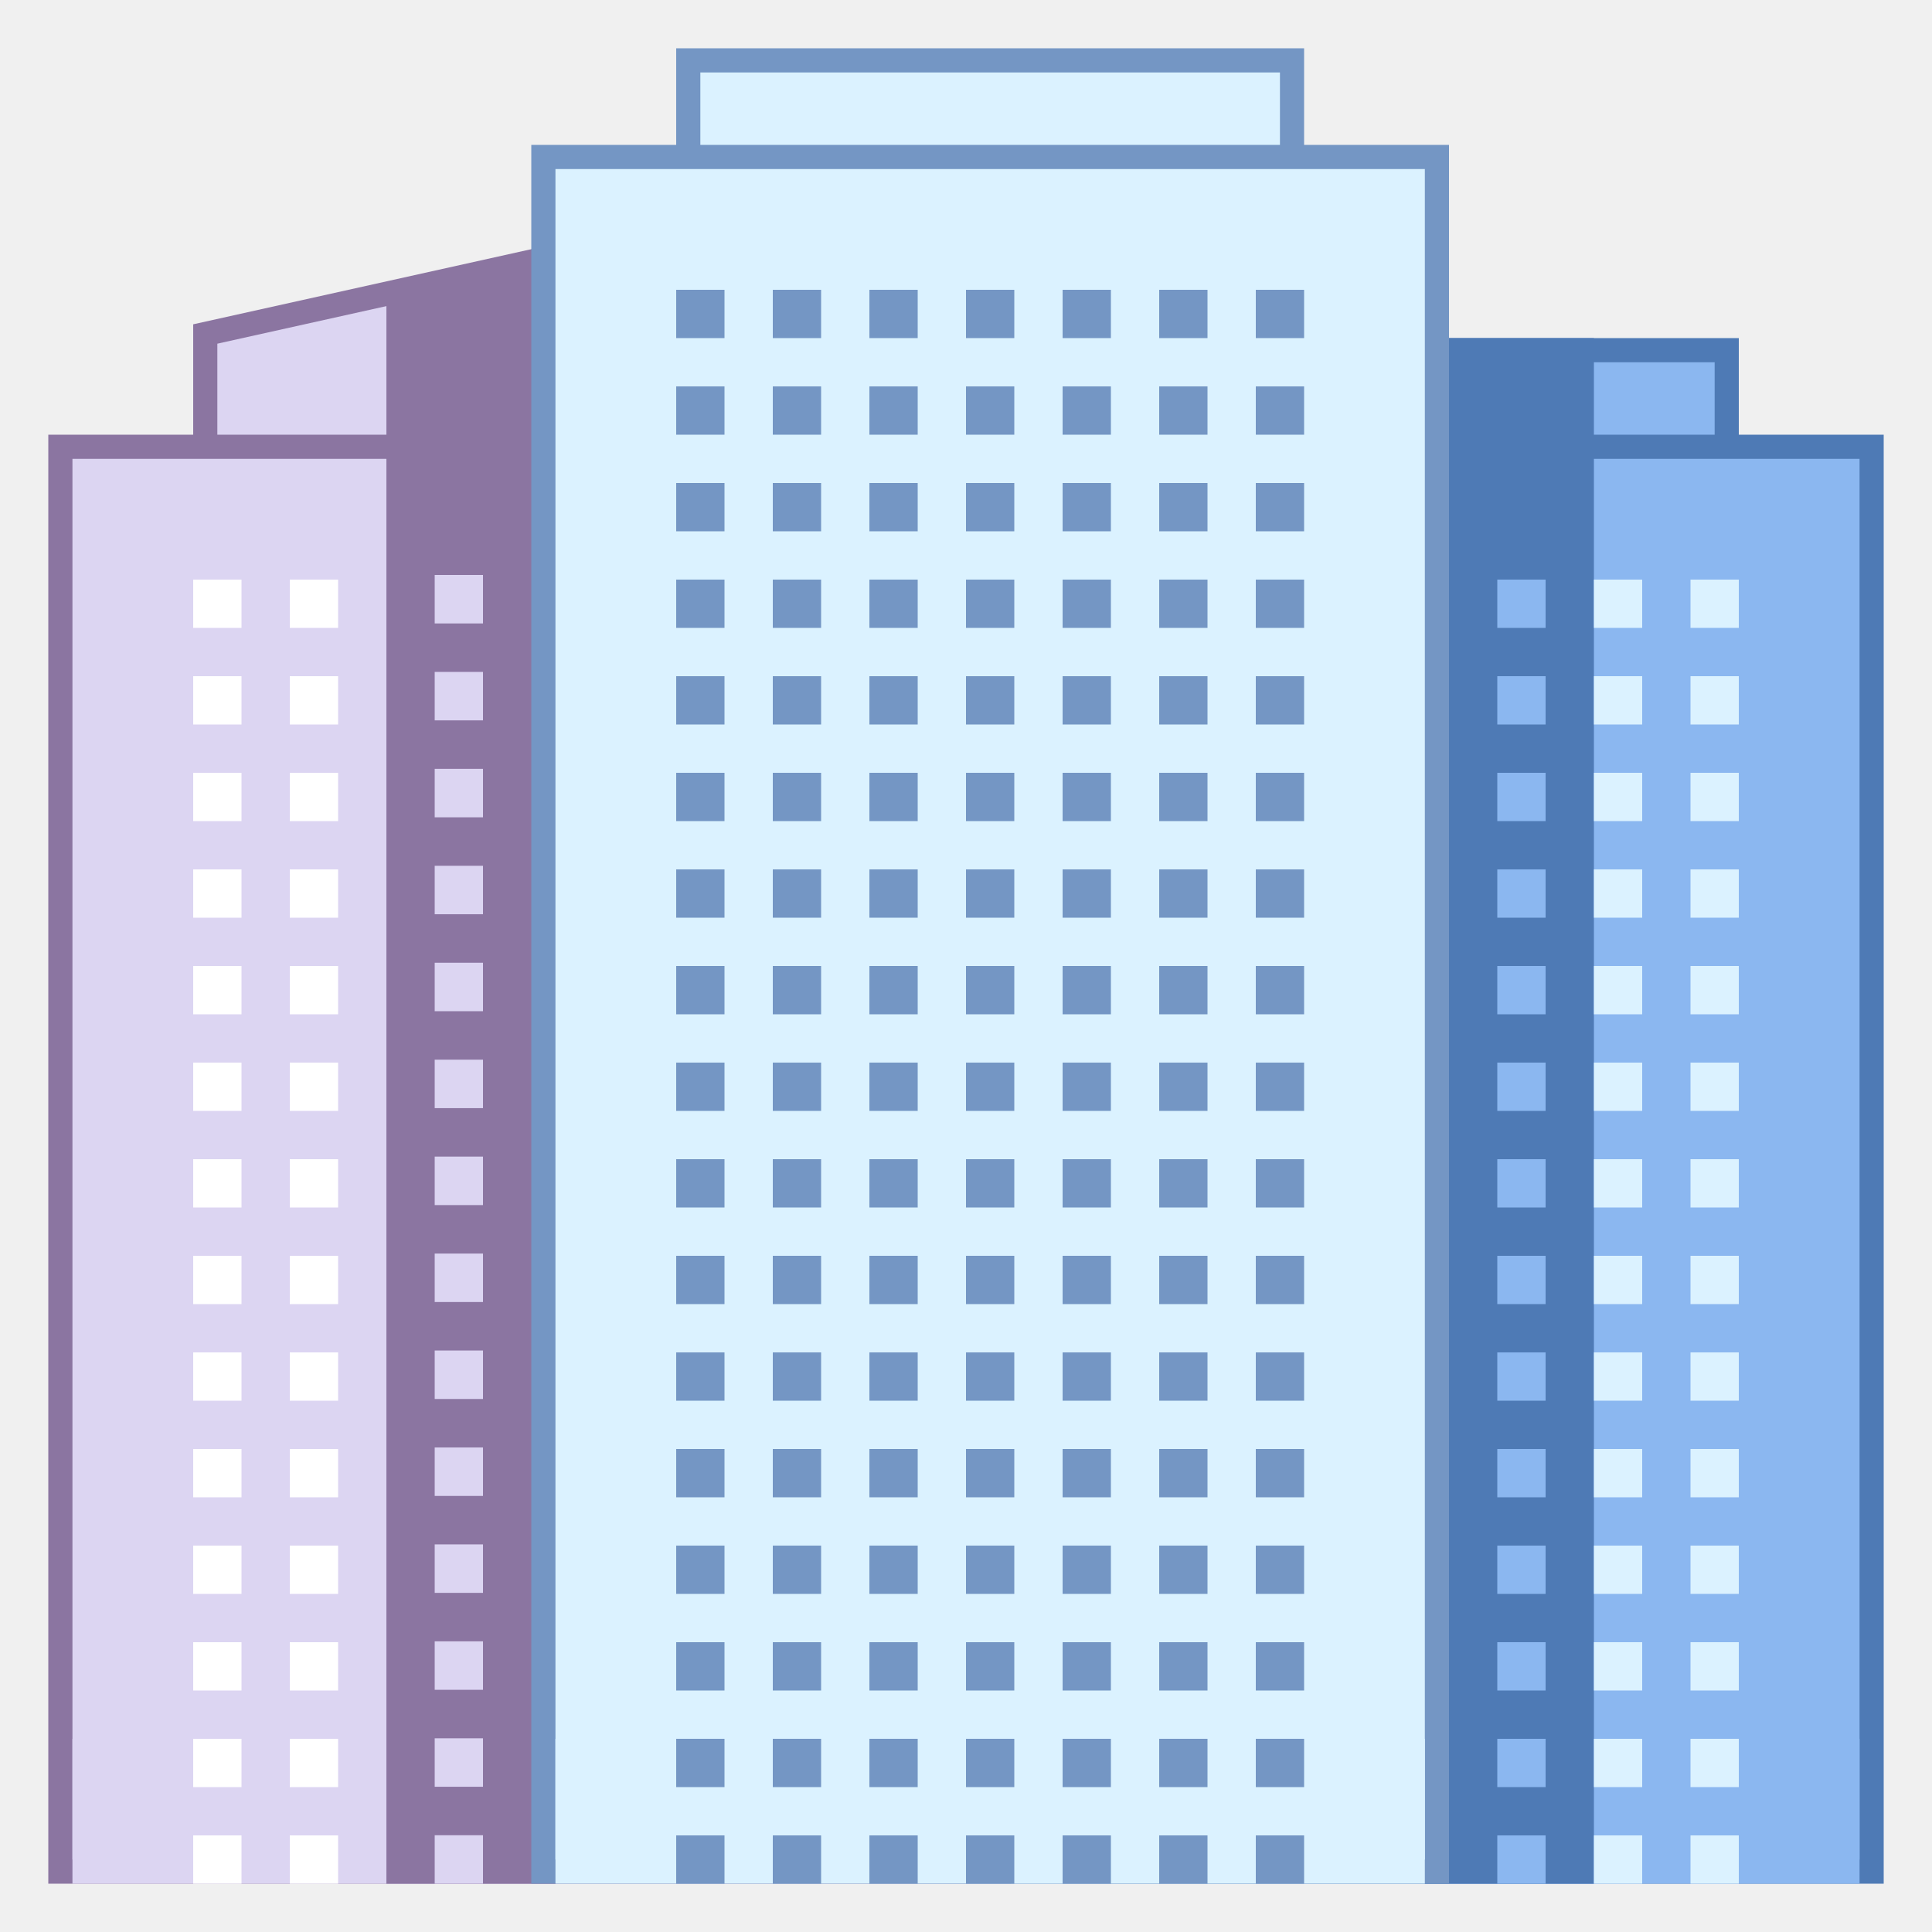
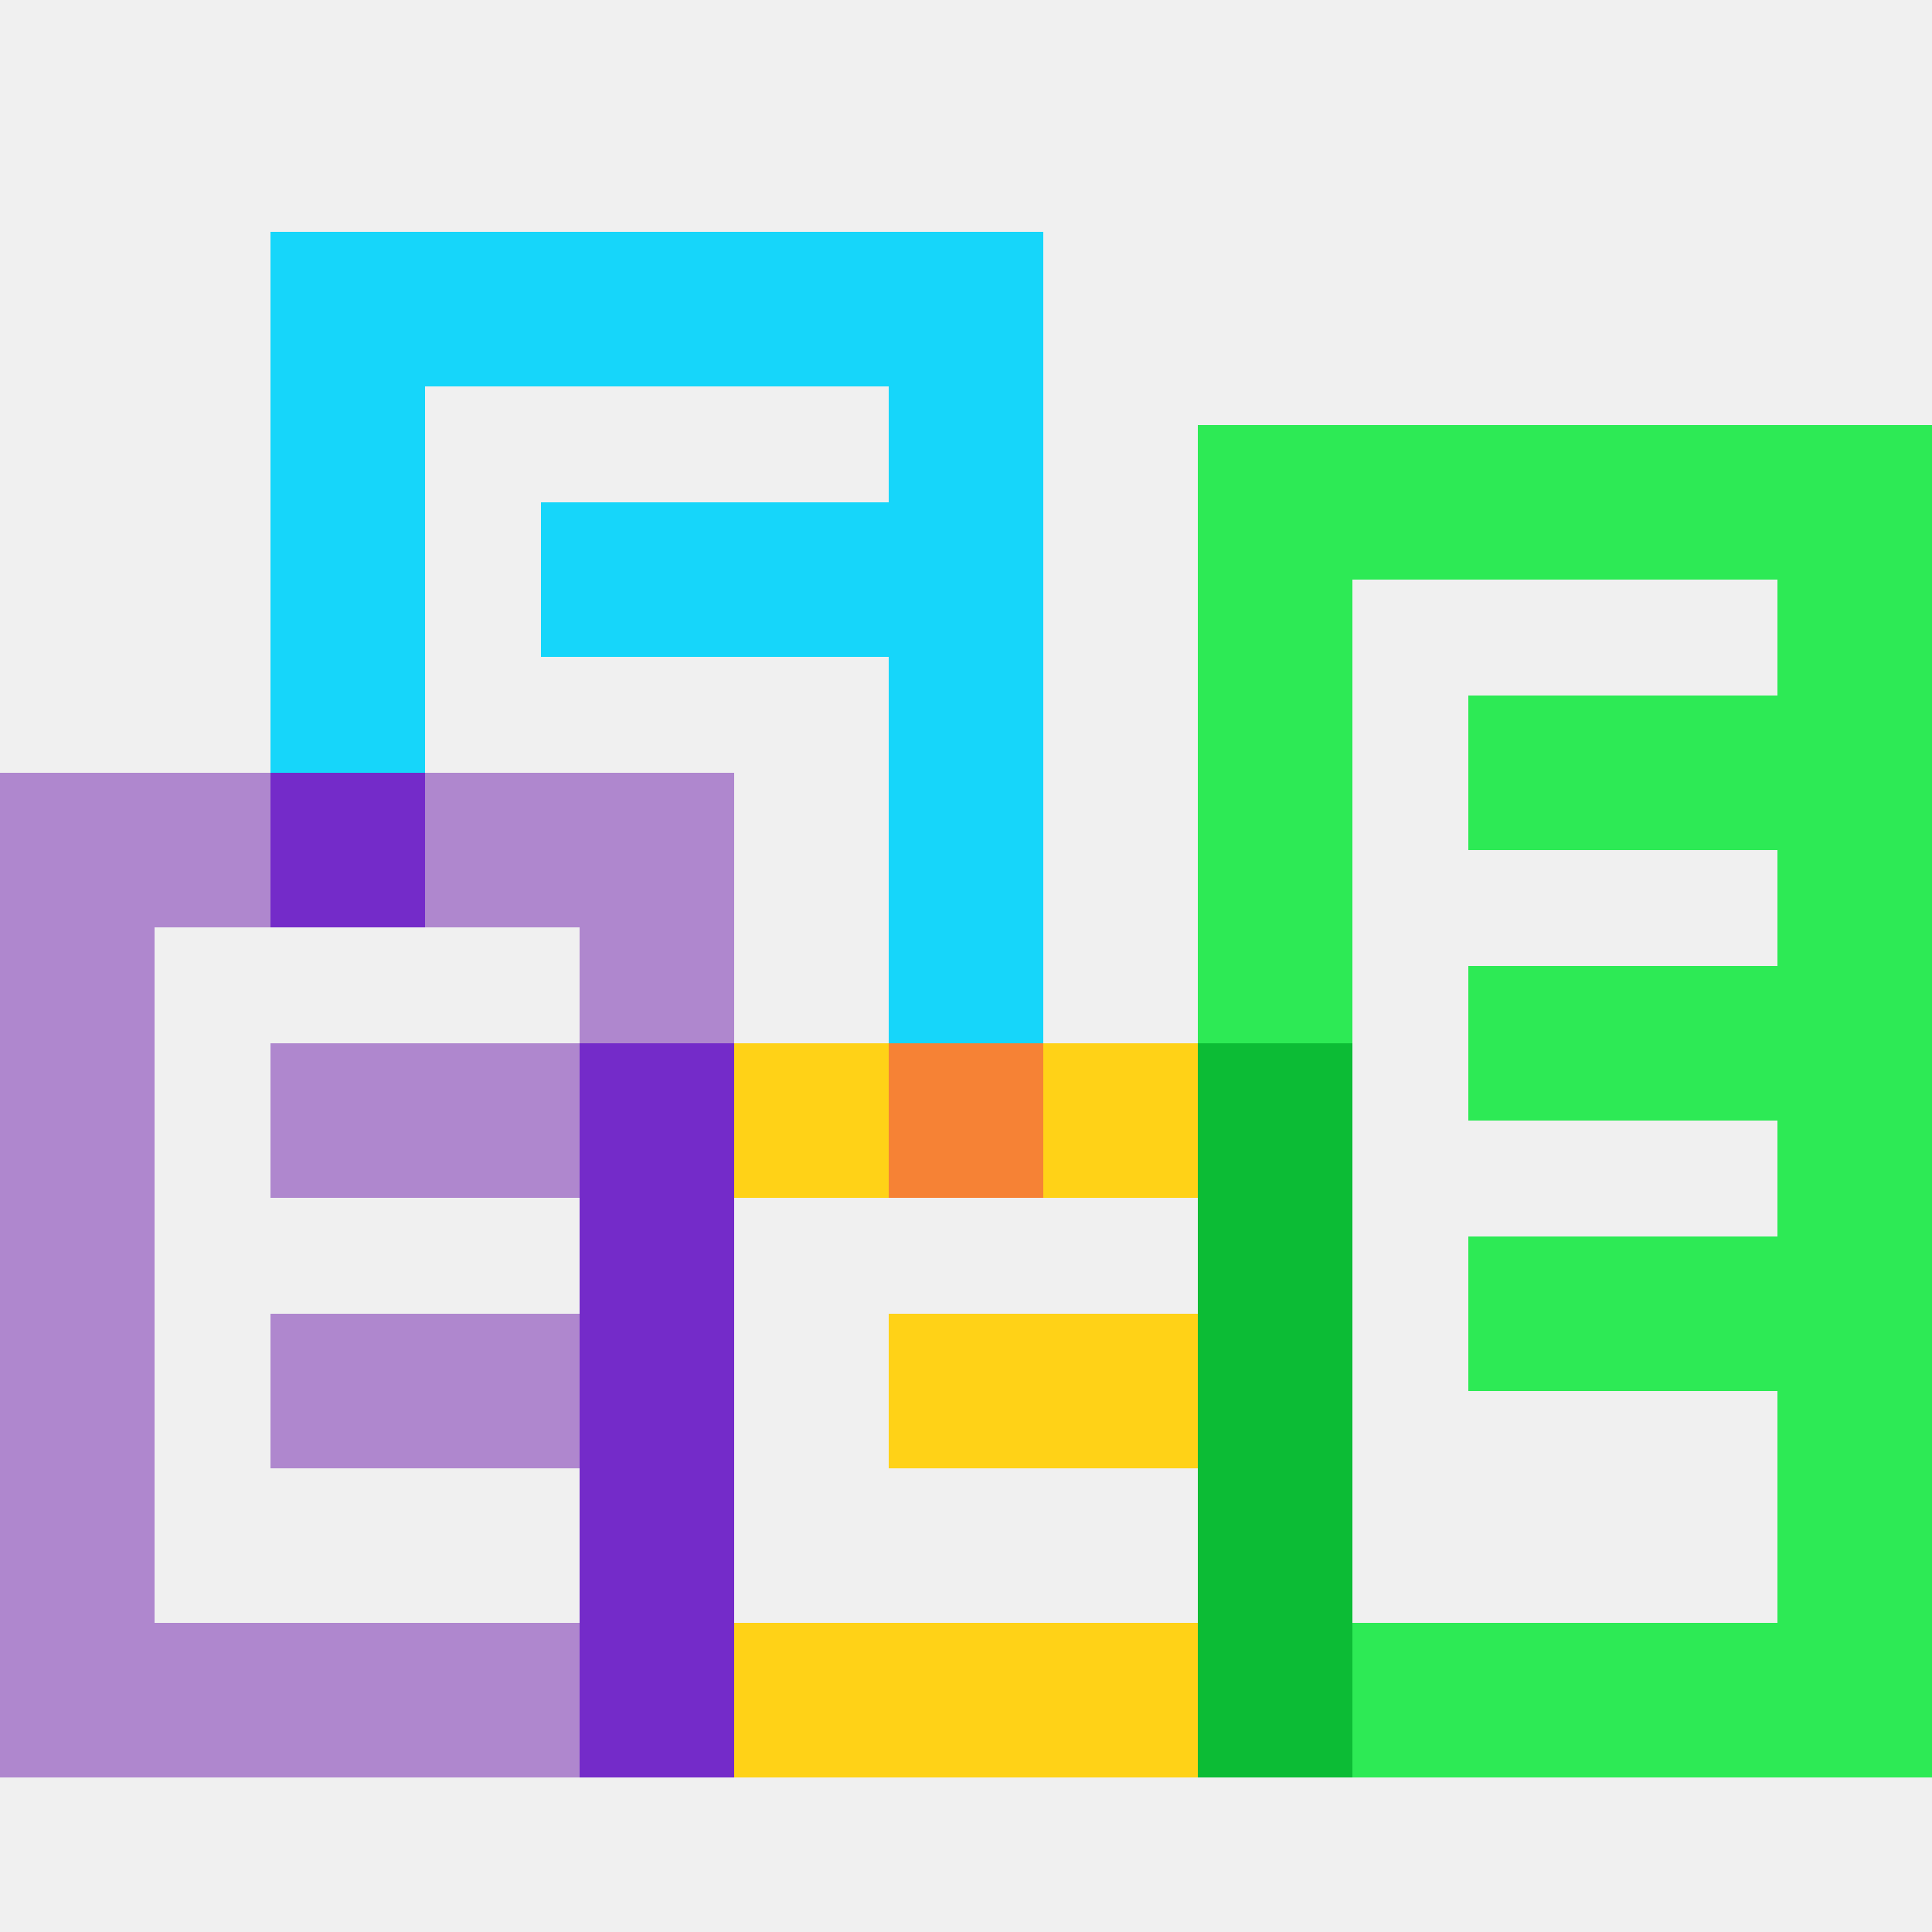
- <svg xmlns="http://www.w3.org/2000/svg" viewBox="0 0 80 80" width="200px" height="200px">
-   <path fill="#dcd5f2" d="M8.5 72.643L8.5 13.83 31.929 8.624 31.929 72.643z" />
-   <path fill="#8b75a1" d="M31.429,9.247v62.896H9V14.231L31.429,9.247 M32.429,8L8,13.429v59.714h24.429V8L32.429,8z" />
-   <path fill="#dcd5f2" d="M2.5 18.5H39.5V77.5H2.5z" />
-   <path fill="#8b75a1" d="M39,19v58H3V19H39 M40,18H2v60h38V18L40,18z" />
-   <path fill="#dcd5f2" d="M3 72H33V78H3z" transform="rotate(-180 18 75)" />
-   <path fill="#8b75a1" d="M16 78L41.857 78 41.857 6.908 16 12.376z" />
-   <path fill="#8bb7f0" d="M50.5 14.5H71.5V73.5H50.5z" />
-   <path fill="#4e7ab5" d="M71,15v58H51V15H71 M72,14H50v60h22V14L72,14z" />
-   <path fill="#8bb7f0" d="M44.5 18.5H77.5V77.5H44.5z" />
-   <path fill="#4e7ab5" d="M77,19v58H45V19H77 M78,18H44v60h34V18L78,18z" />
-   <path fill="#8bb7f0" d="M49 72H77V78H49z" />
-   <path fill="#4e7ab5" d="M38 14H66V78H38z" />
-   <path fill="#dbf2ff" d="M28.5 2.5H53.5V70.833H28.5z" />
-   <path fill="#7496c4" d="M53,3v67.333H29V3H53 M54,2H28v69.333h26V2L54,2z" />
-   <path fill="#dbf2ff" d="M22.5 6.5H59.5V77.5H22.5z" />
-   <path fill="#7496c4" d="M59,7v70H23V7H59 M60,6H22v72h38V6L60,6z" />
-   <path fill="#dbf2ff" d="M23 72H59V78H23z" />
-   <g>
-     <path fill="#7496c4" d="M32,14h2v-2h-2V14z M36,14h2v-2h-2V14z M40,14h2v-2h-2V14z M28,14h2v-2h-2V14z M44,14h2v-2h-2V14z M32,18h2v-2h-2V18z M36,18h2v-2h-2V18z M40,18h2v-2h-2V18z M28,18h2v-2h-2V18z M44,18h2v-2h-2V18z M32,22h2v-2h-2V22z M36,22h2 v-2h-2V22z M40,22h2v-2h-2V22z M28,22h2v-2h-2V22z M44,22h2v-2h-2V22z M32,26h2v-2h-2V26z M36,26h2v-2h-2V26z M40,26h2v-2h-2V26z M28,26h2v-2h-2V26z M44,26h2v-2h-2V26z M32,30h2v-2h-2V30z M36,30h2v-2h-2V30z M40,30h2v-2h-2V30z M28,30h2v-2h-2V30z M44,30h2 v-2h-2V30z M32,34h2v-2h-2V34z M36,34h2v-2h-2V34z M40,34h2v-2h-2V34z M28,34h2v-2h-2V34z M44,34h2v-2h-2V34z M32,38h2v-2h-2V38z M36,38h2v-2h-2V38z M40,38h2v-2h-2V38z M28,38h2v-2h-2V38z M44,38h2v-2h-2V38z M32,42h2v-2h-2V42z M36,42h2v-2h-2V42z M40,42h2 v-2h-2V42z M28,42h2v-2h-2V42z M44,42h2v-2h-2V42z M32,46h2v-2h-2V46z M36,46h2v-2h-2V46z M40,46h2v-2h-2V46z M28,46h2v-2h-2V46z M44,46h2v-2h-2V46z M32,50h2v-2h-2V50z M36,50h2v-2h-2V50z M40,50h2v-2h-2V50z M28,50h2v-2h-2V50z M44,50h2v-2h-2V50z M32,54h2 v-2h-2V54z M36,54h2v-2h-2V54z M40,54h2v-2h-2V54z M28,54h2v-2h-2V54z M44,54h2v-2h-2V54z M32,58h2v-2h-2V58z M36,58h2v-2h-2V58z M40,58h2v-2h-2V58z M28,58h2v-2h-2V58z M44,58h2v-2h-2V58z M48,14h2v-2h-2V14z M52,12v2h2v-2H52z M48,18h2v-2h-2V18z M52,18h2v-2 h-2V18z M48,22h2v-2h-2V22z M52,22h2v-2h-2V22z M48,26h2v-2h-2V26z M52,26h2v-2h-2V26z M48,30h2v-2h-2V30z M52,30h2v-2h-2V30z M48,34h2v-2h-2V34z M52,34h2v-2h-2V34z M48,38h2v-2h-2V38z M52,38h2v-2h-2V38z M48,42h2v-2h-2V42z M52,42h2v-2h-2V42z M48,46h2 v-2h-2V46z M52,46h2v-2h-2V46z M48,50h2v-2h-2V50z M52,50h2v-2h-2V50z M48,54h2v-2h-2V54z M52,54h2v-2h-2V54z M48,58h2v-2h-2V58z M52,58h2v-2h-2V58z M32,62h2v-2h-2V62z M36,62h2v-2h-2V62z M40,62h2v-2h-2V62z M28,62h2v-2h-2V62z M44,62h2v-2h-2V62z M32,66h2 v-2h-2V66z M36,66h2v-2h-2V66z M40,66h2v-2h-2V66z M28,66h2v-2h-2V66z M44,66h2v-2h-2V66z M32,70h2v-2h-2V70z M36,70h2v-2h-2V70z M40,70h2v-2h-2V70z M28,70h2v-2h-2V70z M44,70h2v-2h-2V70z M32,74h2v-2h-2V74z M36,74h2v-2h-2V74z M40,74h2v-2h-2V74z M28,74h2 v-2h-2V74z M44,74h2v-2h-2V74z M48,62h2v-2h-2V62z M52,62h2v-2h-2V62z M48,66h2v-2h-2V66z M52,66h2v-2h-2V66z M48,70h2v-2h-2V70z M52,70h2v-2h-2V70z M48,74h2v-2h-2V74z M52,74h2v-2h-2V74z M32,78h2v-2h-2V78z M36,78h2v-2h-2V78z M40,78h2v-2h-2V78z M28,78h2 v-2h-2V78z M44,78h2v-2h-2V78z M48,78h2v-2h-2V78z M52,78h2v-2h-2V78z" />
-   </g>
-   <g>
-     <path fill="#dbf2ff" d="M66,26h2v-2h-2V26z M70,24v2h2v-2H70z M66,30h2v-2h-2V30z M70,30h2v-2h-2V30z M66,34h2v-2h-2V34z M70,34h2v-2h-2V34z M66,38h2v-2h-2V38z M70,38h2v-2h-2V38z M66,42h2v-2h-2V42z M70,42h2v-2h-2V42z M66,46h2v-2h-2V46z M70,46h2 v-2h-2V46z M66,50h2v-2h-2V50z M70,50h2v-2h-2V50z M66,54h2v-2h-2V54z M70,54h2v-2h-2V54z M66,58h2v-2h-2V58z M70,58h2v-2h-2V58z M66,62h2v-2h-2V62z M70,62h2v-2h-2V62z M66,66h2v-2h-2V66z M70,66h2v-2h-2V66z M66,70h2v-2h-2V70z M70,70h2v-2h-2V70z M66,74h2 v-2h-2V74z M70,74h2v-2h-2V74z M66,78h2v-2h-2V78z M70,78h2v-2h-2V78z" />
-   </g>
-   <g>
-     <path fill="#fff" d="M8,26h2v-2H8V26z M12,24v2h2v-2H12z M8,30h2v-2H8V30z M12,30h2v-2h-2V30z M8,34h2v-2H8V34z M12,34 h2v-2h-2V34z M8,38h2v-2H8V38z M12,38h2v-2h-2V38z M8,42h2v-2H8V42z M12,42h2v-2h-2V42z M8,46h2v-2H8V46z M12,46h2v-2h-2V46z M8,50h2v-2H8V50z M12,50h2v-2h-2V50z M8,54h2v-2H8V54z M12,54h2v-2h-2V54z M8,58h2v-2H8V58z M12,58h2v-2h-2V58z M8,62h2v-2H8V62z M12,62h2v-2h-2V62z M8,66h2v-2H8V66z M12,66h2v-2h-2V66z M8,70h2v-2H8V70z M12,70h2v-2h-2V70z M8,74h2v-2H8V74z M12,74h2v-2h-2 V74z M8,78h2v-2H8V78z M12,78h2v-2h-2V78z" />
-   </g>
-   <g>
-     <path fill="#8bb7f0" d="M62,24v2h2v-2H62z M62,30h2v-2h-2V30z M62,34h2v-2h-2V34z M62,38h2v-2h-2V38z M62,42h2v-2h-2V42z M62,46h2v-2h-2V46z M62,50h2v-2h-2V50z M62,54h2v-2h-2V54z M62,58h2v-2h-2V58z M62,62h2v-2h-2V62z M62,66h2v-2h-2V66z M62,70h2 v-2h-2V70z M62,74h2v-2h-2V74z M62,78h2v-2h-2V78z" />
-   </g>
-   <g>
-     <path fill="#dcd5f2" d="M18,23.808v2.007h2v-2.007H18z M18,29.829h2v-2.007h-2V29.829z M18,33.843h2v-2.007h-2V33.843z M18,37.857h2V35.85h-2V37.857z M18,41.872h2v-2.007h-2V41.872z M18,45.886h2v-2.007h-2V45.886z M18,49.9h2v-2.007h-2V49.9z M18,53.914h2v-2.007h-2V53.914z M18,57.929h2v-2.007h-2V57.929z M18,61.943h2v-2.007h-2V61.943z M18,65.957h2V63.95h-2V65.957z M18,69.971h2v-2.007h-2V69.971z M18,73.986h2v-2.007h-2V73.986z M18,78h2v-2.007h-2V78z" />
-   </g>
+ <svg xmlns="http://www.w3.org/2000/svg" viewBox="0 0 50 50" width="200px" height="200px" baseProfile="basic">
+   <path fill="#2dea55" d="M50,46H31V11h19V46z M35,42h11V15H35V42z" />
+   <rect width="9" height="4" x="38" y="18" fill="#2dea55" />
+   <rect width="9" height="4" x="23" y="34" fill="#ffd217" />
+   <rect width="9" height="4" x="7" y="27" fill="#af87ce" />
+   <rect width="9" height="4" x="14" y="13" fill="#16d6fa" />
+   <rect width="9" height="4" x="7" y="34" fill="#af87ce" />
+   <rect width="9" height="4" x="38" y="32" fill="#2dea55" />
+   <rect width="9" height="4" x="38" y="25" fill="#2dea55" />
+   <polygon fill="#16d6fa" points="27,30 23,30 23,10 11,10 11,23 7,23 7,6 27,6" />
+   <polygon fill="#ffd217" points="35,46 17,46 17,42 31,42 31,31 17,31 17,27 35,27" />
+   <path fill="#af87ce" d="M19,46H0V20h19V46z M4,42h11V24H4V42z" />
+   <rect width="4" height="4" x="7" y="20" fill="#742bc9" />
+   <rect width="4" height="4" x="23" y="27" fill="#f68235" />
+   <rect width="4" height="19" x="15" y="27" fill="#742bc9" />
+   <rect width="4" height="19" x="31" y="27" fill="#0cbc35" />
</svg>
